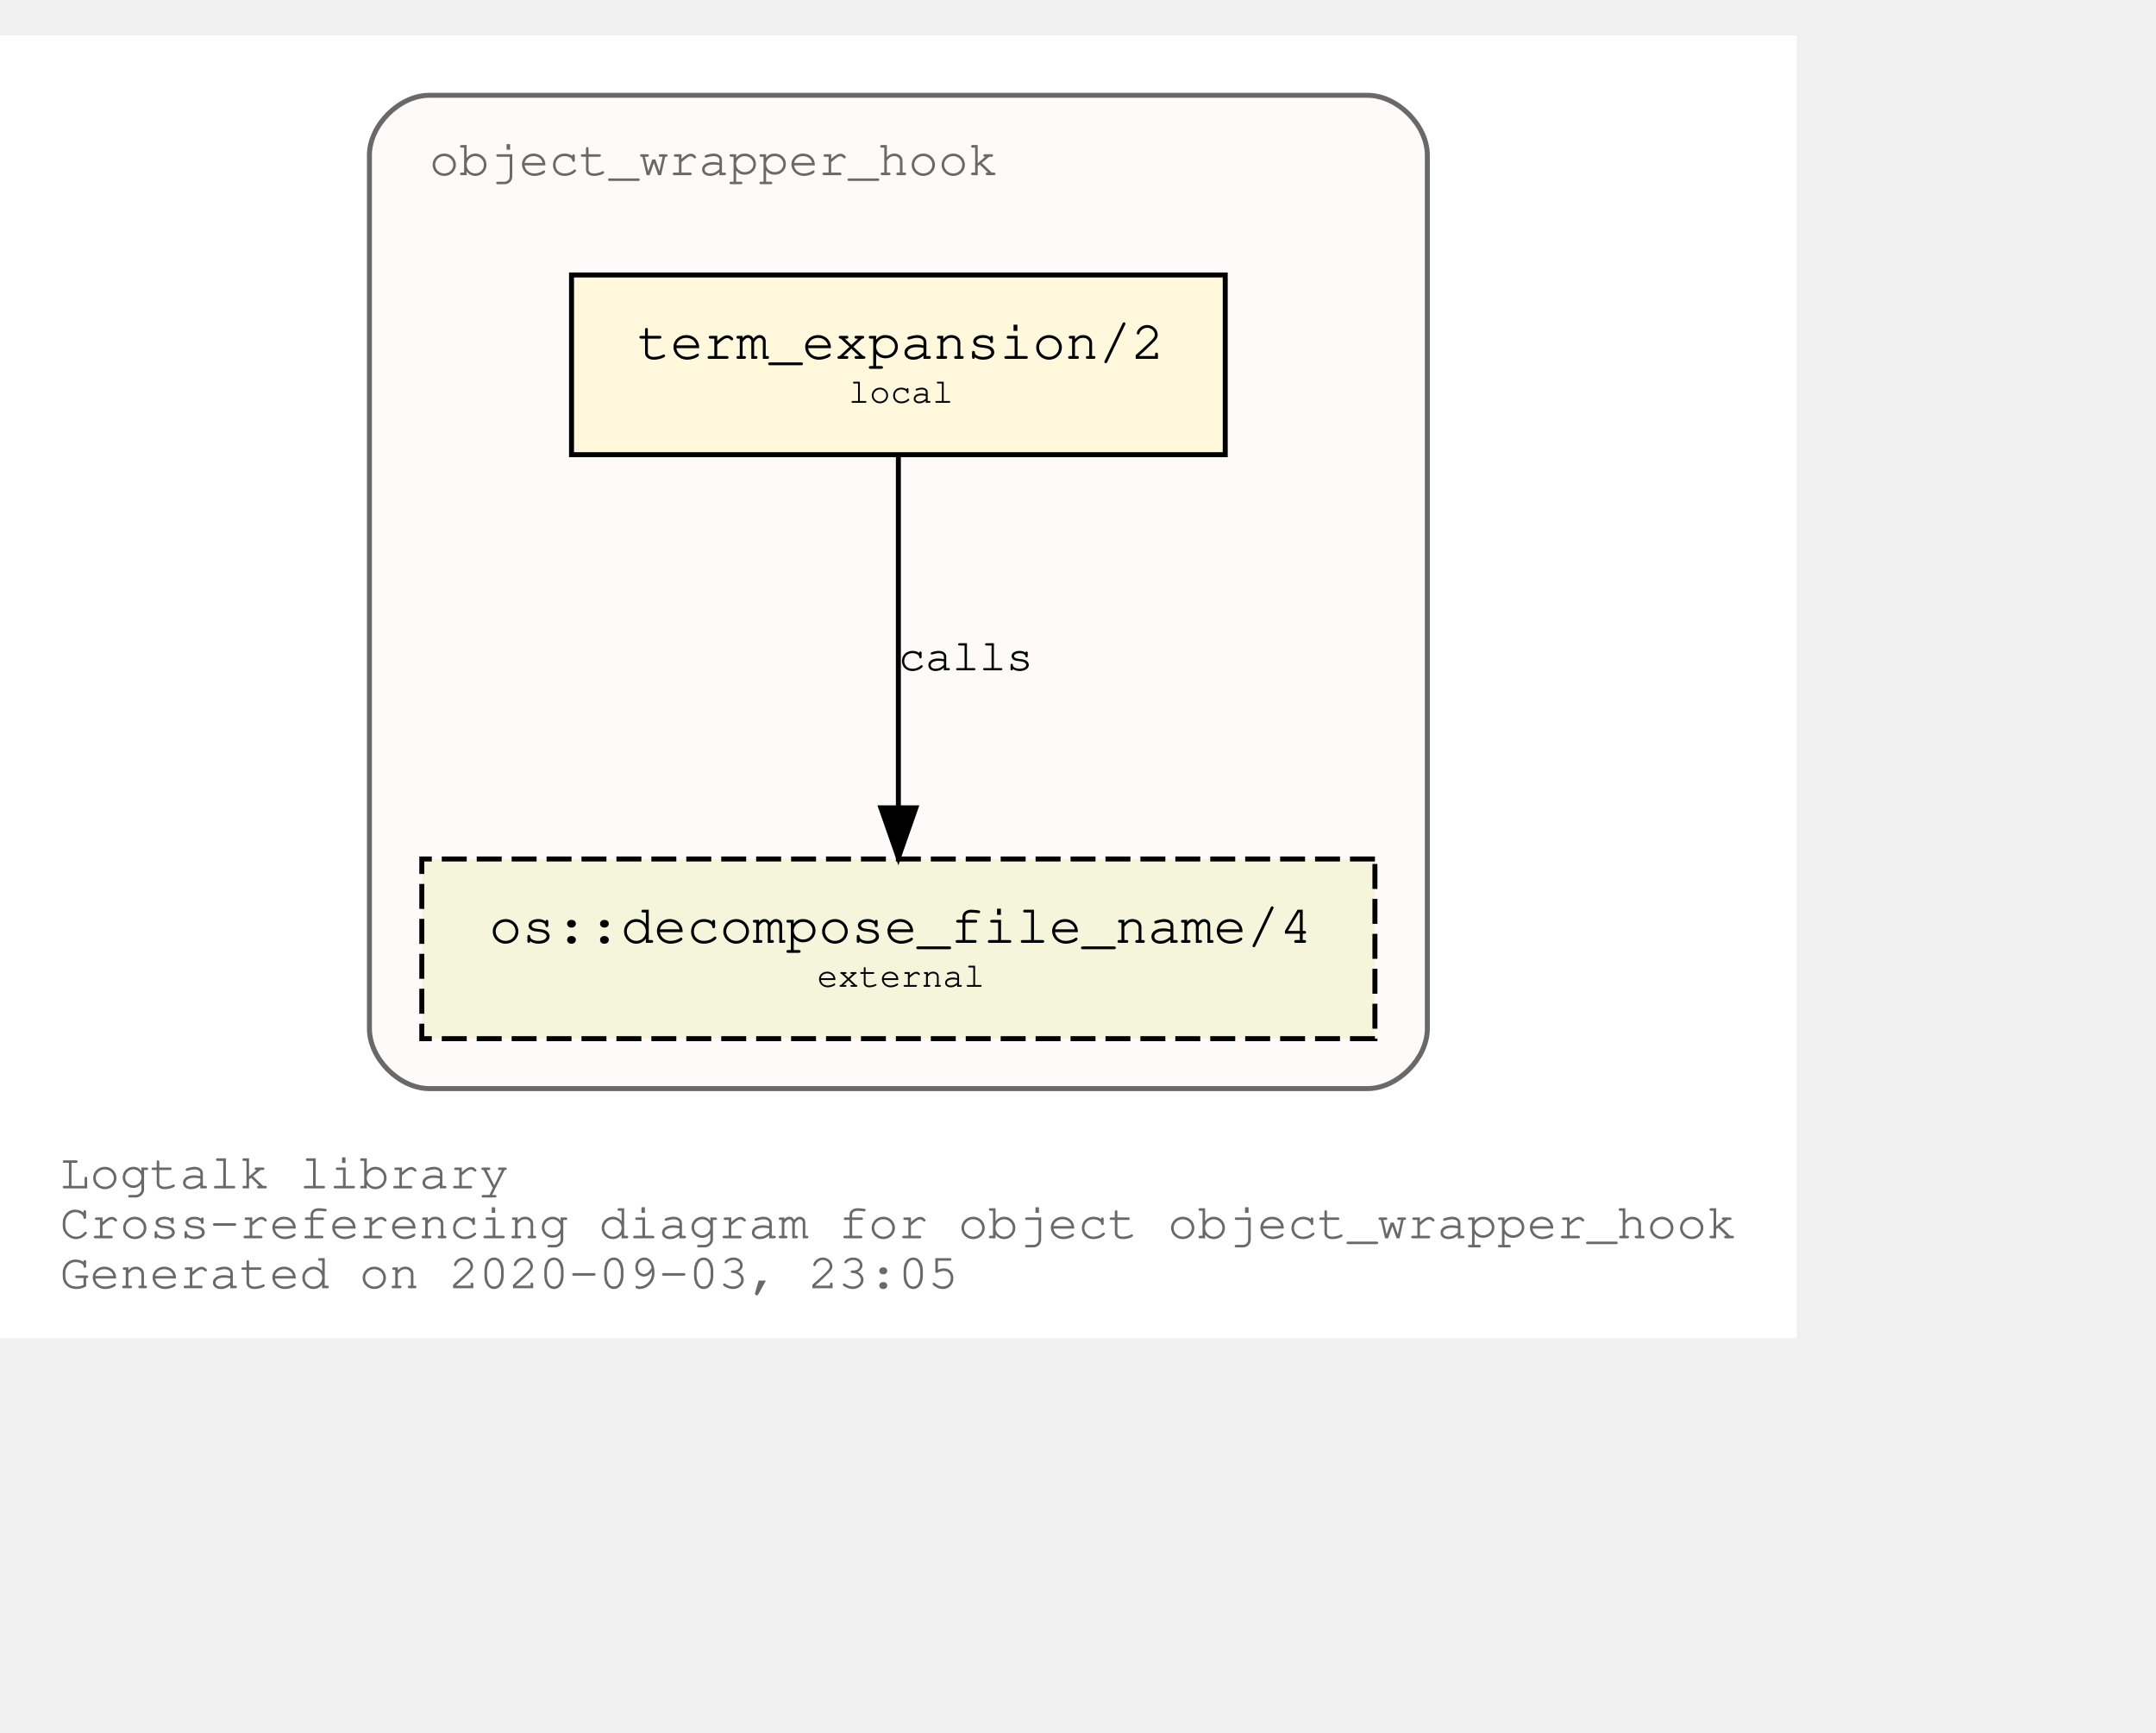
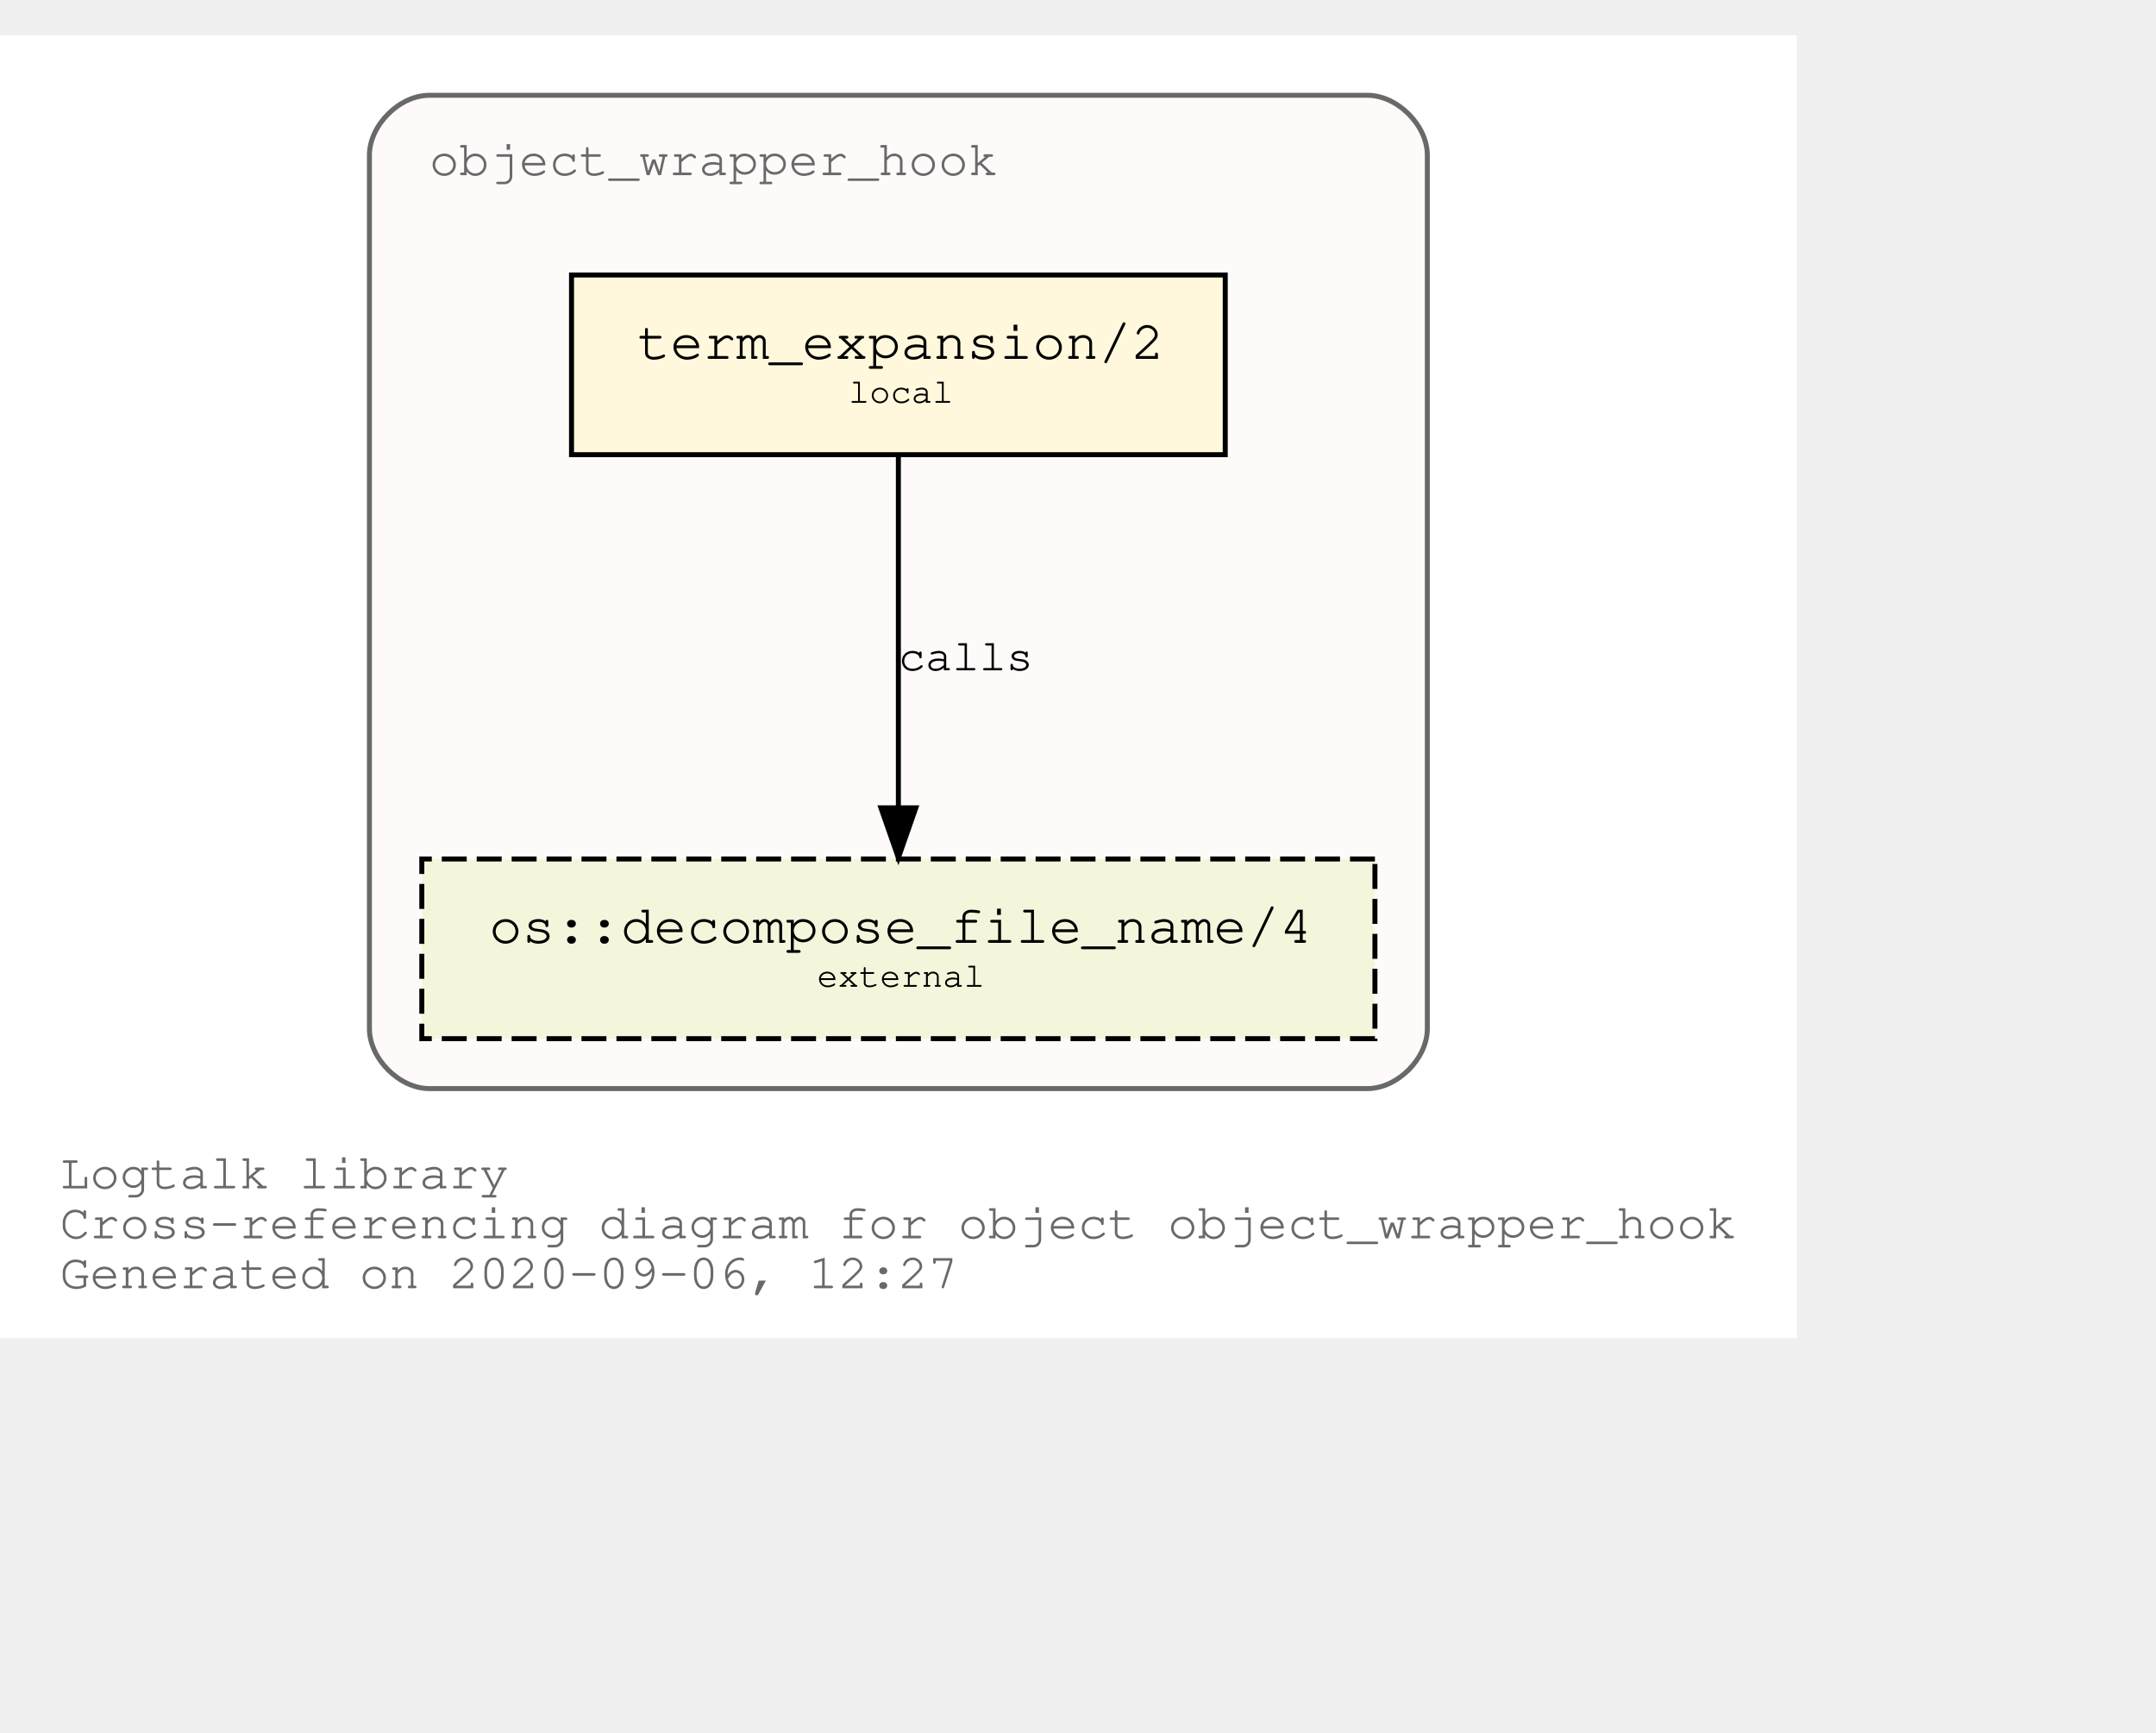
<svg xmlns="http://www.w3.org/2000/svg" xmlns:xlink="http://www.w3.org/1999/xlink" width="504pt" height="405pt" viewBox="72.00 72.00 432.05 333.00">
  <g id="graph0" class="graph" transform="scale(1 1) rotate(0) translate(76 329)">
    <polygon fill="white" stroke="transparent" points="-4,4 -4,-257 356.05,-257 356.05,4 -4,4" />
    <text text-anchor="start" x="8" y="-26" font-family="Courier,monospace" font-size="10.00" fill="dimgray">Logtalk library</text>
    <text text-anchor="start" x="8" y="-16" font-family="Courier,monospace" font-size="10.00" fill="dimgray">Cross-referencing diagram for object object_wrapper_hook</text>
-     <text text-anchor="start" x="8" y="-6" font-family="Courier,monospace" font-size="10.00" fill="dimgray">Generated on 2020-09-03, 23:05</text>
+     <text text-anchor="start" x="8" y="-6" font-family="Courier,monospace" font-size="10.00" fill="dimgray">Generated on 2020-09-06, 12:27</text>
    <g id="clust1" class="cluster">
      <g id="a_clust1">
        <a xlink:title="object_wrapper_hook">
          <path fill="snow" stroke="dimgray" d="M82.03,-46C82.03,-46 270.03,-46 270.03,-46 276.03,-46 282.03,-52 282.03,-58 282.03,-58 282.03,-233 282.03,-233 282.03,-239 276.03,-245 270.03,-245 270.03,-245 82.03,-245 82.03,-245 76.03,-245 70.03,-239 70.03,-233 70.03,-233 70.03,-58 70.03,-58 70.03,-52 76.03,-46 82.03,-46" />
          <g id="a_clust1_0">
-             <a xlink:href="https://github.com/LogtalkDotOrg/logtalk3/tree/ed8f83ff5ba0bc99004fe91e8711a57166780703/library/hook_objects/object_wrapper_hook.lgt" xlink:title="https://github.com/LogtalkDotOrg/logtalk3/tree/ed8f83ff5ba0bc99004fe91e8711a57166780703/library/hook_objects/object_wrapper_hook.lgt">
+             <a xlink:href="https://github.com/LogtalkDotOrg/logtalk3/tree/5f4c30427a7250f7a96707a50d25d41bf2d5f16b/library/hook_objects/object_wrapper_hook.lgt" xlink:title="https://github.com/LogtalkDotOrg/logtalk3/tree/5f4c30427a7250f7a96707a50d25d41bf2d5f16b/library/hook_objects/object_wrapper_hook.lgt">
              <text text-anchor="start" x="82.02" y="-229" font-family="Courier,monospace" font-size="10.00" fill="dimgray">object_wrapper_hook</text>
            </a>
          </g>
        </a>
      </g>
    </g>
    <g id="node1" class="node">
      <g id="a_node1">
-         <a xlink:href="https://github.com/LogtalkDotOrg/logtalk3/tree/ed8f83ff5ba0bc99004fe91e8711a57166780703/library/hook_objects/object_wrapper_hook.lgt#L37" xlink:title="https://github.com/LogtalkDotOrg/logtalk3/tree/ed8f83ff5ba0bc99004fe91e8711a57166780703/library/hook_objects/object_wrapper_hook.lgt#L37">
+         <a xlink:href="https://github.com/LogtalkDotOrg/logtalk3/tree/5f4c30427a7250f7a96707a50d25d41bf2d5f16b/library/hook_objects/object_wrapper_hook.lgt#L37" xlink:title="https://github.com/LogtalkDotOrg/logtalk3/tree/5f4c30427a7250f7a96707a50d25d41bf2d5f16b/library/hook_objects/object_wrapper_hook.lgt#L37">
          <polygon fill="cornsilk" stroke="black" points="241.53,-209 110.53,-209 110.53,-173 241.53,-173 241.53,-209" />
          <text text-anchor="start" x="118.83" y="-192.8" font-family="Courier,monospace" font-size="9.00"> </text>
          <text text-anchor="start" x="123.72" y="-192.2" font-family="Courier,monospace" font-size="11.00">term_expansion/2</text>
          <text text-anchor="start" x="228.83" y="-192.8" font-family="Courier,monospace" font-size="9.00"> </text>
          <text text-anchor="start" x="118.83" y="-182.8" font-family="Courier,monospace" font-size="9.00"> </text>
          <text text-anchor="start" x="166.03" y="-183.4" font-family="Courier,monospace" font-size="7.00">local</text>
          <text text-anchor="start" x="228.83" y="-182.8" font-family="Courier,monospace" font-size="9.00"> </text>
        </a>
      </g>
    </g>
    <g id="node2" class="node">
      <g id="a_node2">
        <a xlink:href="https://logtalk.org/library/osp_0.html#decompose_file_name/4" xlink:title="https://logtalk.org/library/osp_0.html#decompose_file_name/4">
          <polygon fill="beige" stroke="black" stroke-dasharray="5,2" points="271.53,-92 80.53,-92 80.53,-56 271.53,-56 271.53,-92" />
          <text text-anchor="start" x="88.83" y="-75.8" font-family="Courier,monospace" font-size="9.00"> </text>
          <text text-anchor="start" x="94.01" y="-75.2" font-family="Courier,monospace" font-size="11.00">os::decompose_file_name/4</text>
          <text text-anchor="start" x="258.83" y="-75.8" font-family="Courier,monospace" font-size="9.00"> </text>
          <text text-anchor="start" x="88.83" y="-65.8" font-family="Courier,monospace" font-size="9.00"> </text>
          <text text-anchor="start" x="159.72" y="-66.4" font-family="Courier,monospace" font-size="7.00">external</text>
          <text text-anchor="start" x="258.83" y="-65.8" font-family="Courier,monospace" font-size="9.00"> </text>
        </a>
      </g>
    </g>
    <g id="edge1" class="edge">
      <g id="a_edge1">
-         <a xlink:href="https://github.com/LogtalkDotOrg/logtalk3/tree/ed8f83ff5ba0bc99004fe91e8711a57166780703/library/hook_objects/object_wrapper_hook.lgt#L37" xlink:title="calls">
+         <a xlink:href="https://github.com/LogtalkDotOrg/logtalk3/tree/5f4c30427a7250f7a96707a50d25d41bf2d5f16b/library/hook_objects/object_wrapper_hook.lgt#L37" xlink:title="calls">
          <path fill="none" stroke="black" d="M176.03,-172.53C176.03,-153.94 176.03,-124.24 176.03,-102.5" />
          <polygon fill="black" stroke="black" points="179.53,-102.25 176.03,-92.25 172.53,-102.25 179.53,-102.25" />
        </a>
      </g>
      <g id="a_edge1-label">
-         <a xlink:href="https://github.com/LogtalkDotOrg/logtalk3/tree/ed8f83ff5ba0bc99004fe91e8711a57166780703/library/hook_objects/object_wrapper_hook.lgt#L37" xlink:title="https://github.com/LogtalkDotOrg/logtalk3/tree/ed8f83ff5ba0bc99004fe91e8711a57166780703/library/hook_objects/object_wrapper_hook.lgt#L37">
+         <a xlink:href="https://github.com/LogtalkDotOrg/logtalk3/tree/5f4c30427a7250f7a96707a50d25d41bf2d5f16b/library/hook_objects/object_wrapper_hook.lgt#L37" xlink:title="https://github.com/LogtalkDotOrg/logtalk3/tree/5f4c30427a7250f7a96707a50d25d41bf2d5f16b/library/hook_objects/object_wrapper_hook.lgt#L37">
          <text text-anchor="start" x="176.03" y="-129.8" font-family="Courier,monospace" font-size="9.00">calls</text>
        </a>
      </g>
    </g>
  </g>
</svg>
